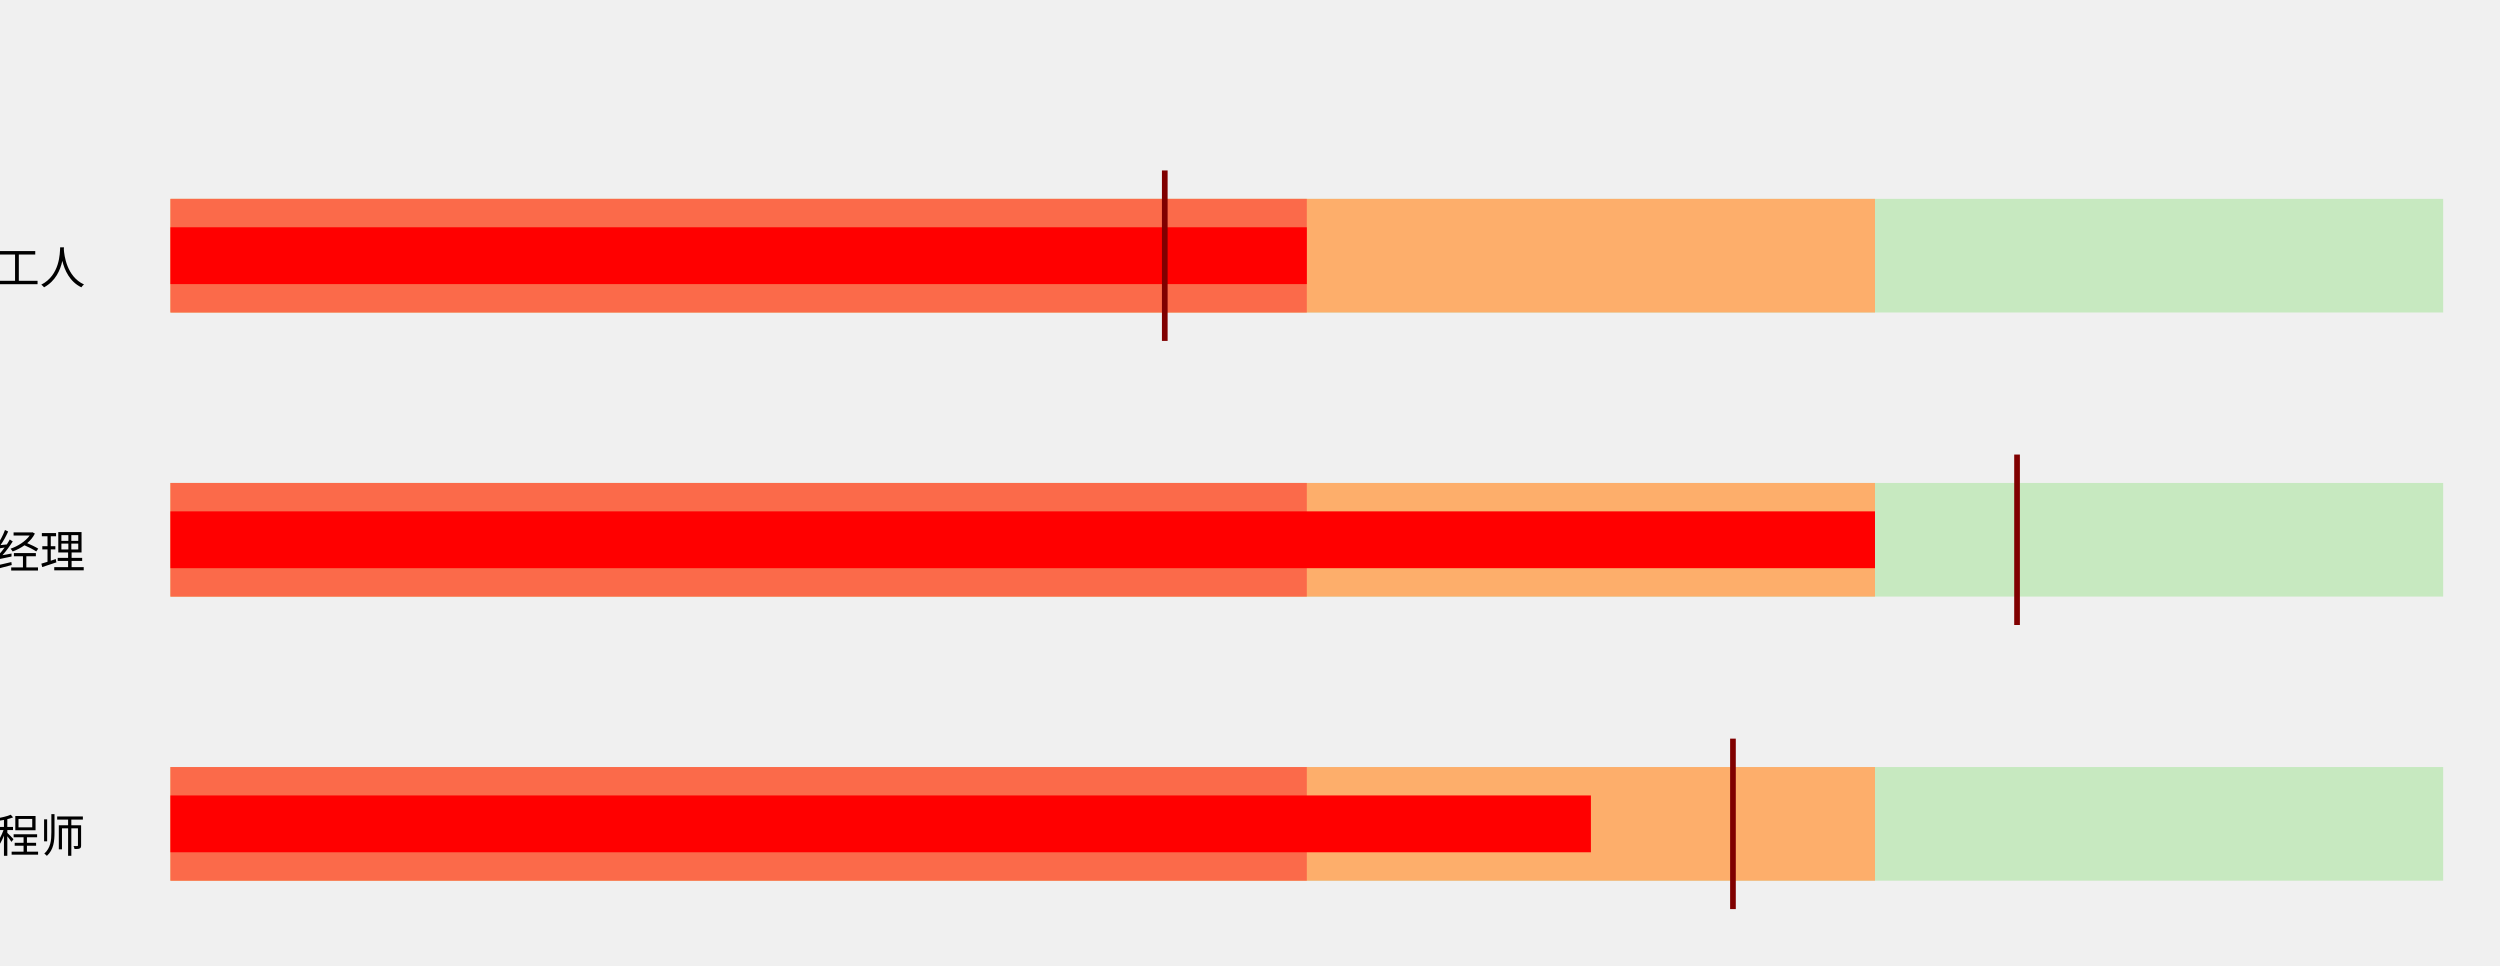
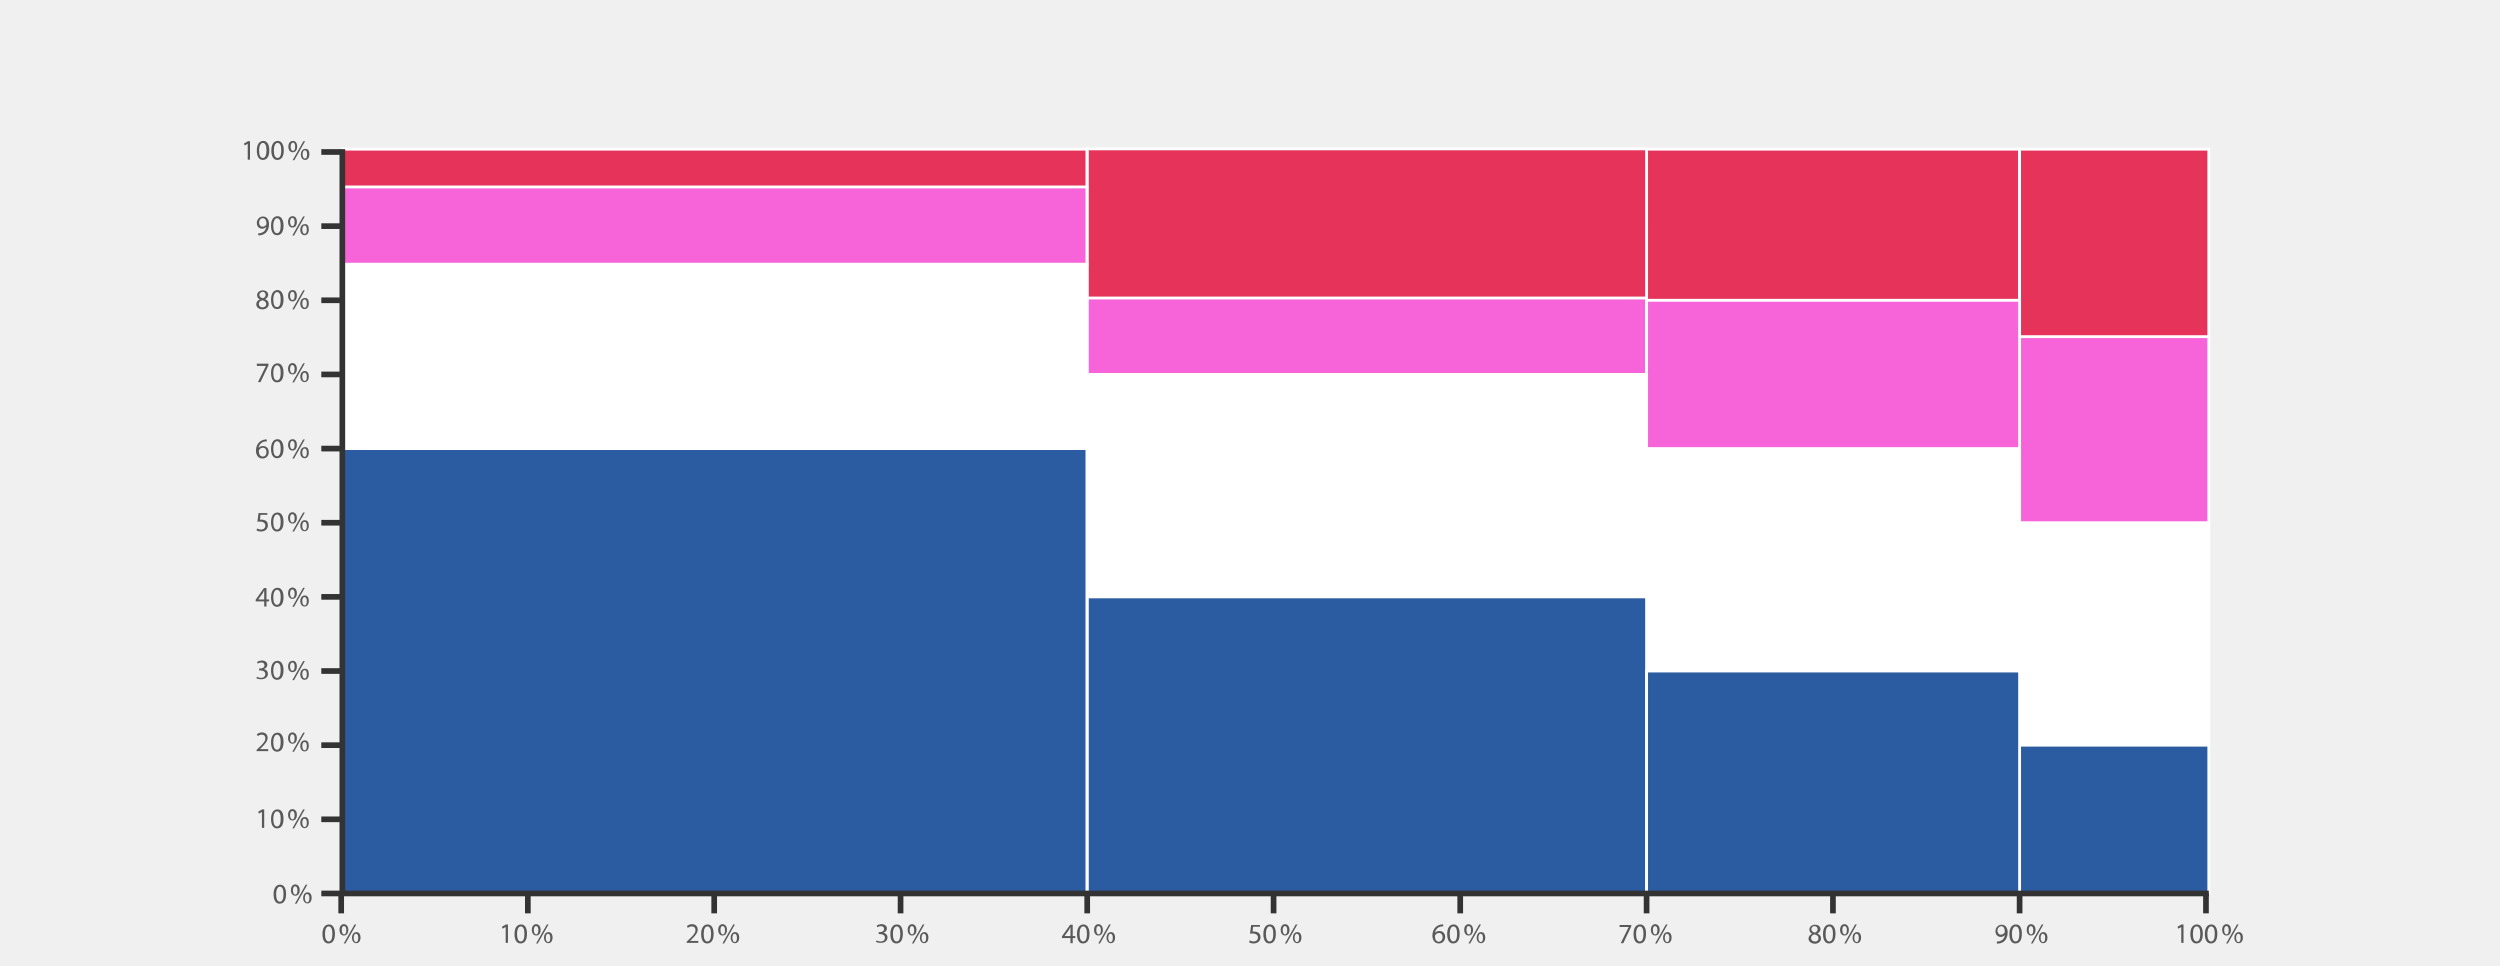
- <svg xmlns="http://www.w3.org/2000/svg" width="900" height="340" viewBox="90,-30,880,340" style="max-width: 100%; height: auto; font: 10px sans-serif;">
-   <rect x="150" y="40" width="800" height="40" fill="#c7e9c0" />
-   <rect x="150" y="40" width="600" height="40" fill="#fdae6b" />
-   <rect x="150" y="40" width="400" height="40" fill="#fb6a4a" />
-   <rect x="150" y="140" width="800" height="40" fill="#c7e9c0" />
-   <rect x="150" y="140" width="600" height="40" fill="#fdae6b" />
-   <rect x="150" y="140" width="400" height="40" fill="#fb6a4a" />
-   <rect x="150" y="240" width="800" height="40" fill="#c7e9c0" />
-   <rect x="150" y="240" width="600" height="40" fill="#fdae6b" />
-   <rect x="150" y="240" width="400" height="40" fill="#fb6a4a" />
-   <rect x="150" y="50" width="400" height="20" fill="red" />
-   <rect x="150" y="150" width="600" height="20" fill="red" />
-   <rect x="150" y="250" width="500" height="20" fill="red" />
-   <line x1="500" y1="30" x2="500" y2="90" stroke="#800000" stroke-width="2" />
-   <line x1="800" y1="130" x2="800" y2="190" stroke="#800000" stroke-width="2" />
-   <line x1="700" y1="230" x2="700" y2="290" stroke="#800000" stroke-width="2" />
-   <text x="120" y="70" font-size="16" text-anchor="end">工人</text>
-   <text x="120" y="170" font-size="16" text-anchor="end">经理</text>
-   <text x="120" y="270" font-size="16" text-anchor="end">工程师</text>
-   <text x="150" y="350" font-size="12">0</text>
-   <text x="350" y="350" font-size="12">2000</text>
-   <text x="550" y="350" font-size="12">4000</text>
-   <text x="750" y="350" font-size="12">6000</text>
-   <text x="950" y="350" font-size="12">8000</text>
-   <text x="1150" y="350" font-size="12">10000</text>
+ <svg xmlns="http://www.w3.org/2000/svg" width="900" height="340" viewBox="-70,-30,880,340" style="max-width: 100%; height: auto; font: 10px sans-serif;">
+   <g id="Layer_2">
+     <rect x="509.6" y="22.5" width="131.3" height="53.3" style="fill: hsl(347, 78%, 55%);stroke:#FFFFFF;;" />
+     <rect x="640.9" y="22.5" width="66.6" height="67.3" style="fill: hsl(347, 78%, 55%);stroke:#FFFFFF;;" />
+     <rect x="312.7" y="49.6" width="196.9" height="52.5" style="fill: hsl(312, 90%, 68%);stroke:#FFFFFF;;" />
+     <rect x="312.7" y="22.4" width="196.9" height="52.5" style="fill: hsl(347, 78%, 55%);stroke:#FFFFFF;;" />
+     <rect x="640.9" y="154" width="66.6" height="78.3" style="fill: hsl(273, 54%, 100%);stroke:#FFFFFF;;" />
+     <rect x="640.9" y="88.5" width="66.6" height="65.5" style="fill: hsl(312, 90%, 68%);stroke:#FFFFFF;;" />
+     <rect x="50.1" y="22.5" width="262.5" height="13.6" style="fill: hsl(347, 78%, 55%);stroke:#FFFFFF;;" />
+     <rect x="509.6" y="127.9" width="131.3" height="78.3" style="fill: hsl(273, 54%, 100%);stroke:#FFFFFF;;" />
+     <rect x="509.6" y="75.7" width="131.3" height="52.2" style="fill: hsl(312, 90%, 68%);stroke:#FFFFFF;;" />
+     <rect x="312.7" y="101.8" width="196.9" height="78.3" style="fill: hsl(273, 54%, 100%);stroke:#FFFFFF;;" />
+     <rect x="50.1" y="63" width="262.5" height="64.9" style="fill: hsl(273, 54%, 100%);stroke:#FFFFFF;;" />
+     <rect x="50.1" y="35.8" width="262.5" height="27.2" style="fill: hsl(312, 90%, 68%);stroke:#FFFFFF;;" />
+     <rect x="640" y="232.3" width="67.5" height="52.2" style="fill: hsl(215, 58%, 40%);stroke:#FFFFFF;;" />
+     <rect x="312.7" y="180.1" width="196.9" height="104.4" style="fill: hsl(215, 58%, 40%);stroke:#FFFFFF;;" />
+     <rect x="509.6" y="206.2" width="131.3" height="78.3" style="fill: hsl(215, 58%, 40%);stroke:#FFFFFF;;" />
+     <rect x="50.1" y="127.9" width="262.5" height="156.6" style="fill: hsl(215, 58%, 40%);stroke:#FFFFFF;;" />
+   </g>
+   <g id="Layer_1">
+     <polyline points="707.5,284.5 50.5,284.5 50.5,22.5  " style="fill: none;stroke:#333333;stroke-width:2;;" />
+     <line x1="50.1" y1="284.5" x2="50.1" y2="291.5" style="fill: none;stroke:#333333;stroke-width:2;;" />
+     <line x1="50.1" y1="284.5" x2="43.1" y2="284.5" style="fill: none;stroke:#333333;stroke-width:2;;" />
+     <line x1="50.1" y1="258.4" x2="43.1" y2="258.4" style="fill: none;stroke:#333333;stroke-width:2;;" />
+     <line x1="50.1" y1="232.3" x2="43.1" y2="232.3" style="fill: none;stroke:#333333;stroke-width:2;;" />
+     <line x1="50.1" y1="206.2" x2="43.1" y2="206.2" style="fill: none;stroke:#333333;stroke-width:2;;" />
+     <line x1="50.1" y1="180.1" x2="43.1" y2="180.1" style="fill: none;stroke:#333333;stroke-width:2;;" />
+     <line x1="50.1" y1="154" x2="43.1" y2="154" style="fill: none;stroke:#333333;stroke-width:2;;" />
+     <line x1="50.1" y1="127.9" x2="43.1" y2="127.9" style="fill: none;stroke:#333333;stroke-width:2;;" />
+     <line x1="50.1" y1="101.8" x2="43.1" y2="101.8" style="fill: none;stroke:#333333;stroke-width:2;;" />
+     <line x1="50.1" y1="75.7" x2="43.1" y2="75.7" style="fill: none;stroke:#333333;stroke-width:2;;" />
+     <line x1="50.1" y1="49.6" x2="43.1" y2="49.6" style="fill: none;stroke:#333333;stroke-width:2;;" />
+     <line x1="50.1" y1="23.5" x2="43.1" y2="23.5" style="fill: none;stroke:#333333;stroke-width:2;;" />
+     <line x1="115.8" y1="284.5" x2="115.8" y2="291.5" style="fill: none;stroke:#333333;stroke-width:2;;" />
+     <line x1="181.4" y1="284.5" x2="181.4" y2="291.5" style="fill: none;stroke:#333333;stroke-width:2;;" />
+     <line x1="247" y1="284.5" x2="247" y2="291.5" style="fill: none;stroke:#333333;stroke-width:2;;" />
+     <line x1="312.7" y1="284.5" x2="312.7" y2="291.5" style="fill: none;stroke:#333333;stroke-width:2;;" />
+     <line x1="378.3" y1="284.5" x2="378.3" y2="291.5" style="fill: none;stroke:#333333;stroke-width:2;;" />
+     <line x1="444" y1="284.5" x2="444" y2="291.5" style="fill: none;stroke:#333333;stroke-width:2;;" />
+     <line x1="509.6" y1="284.5" x2="509.6" y2="291.5" style="fill: none;stroke:#333333;stroke-width:2;;" />
+     <line x1="575.2" y1="284.5" x2="575.2" y2="291.5" style="fill: none;stroke:#333333;stroke-width:2;;" />
+     <line x1="640.9" y1="284.5" x2="640.9" y2="291.5" style="fill: none;stroke:#333333;stroke-width:2;;" />
+     <line x1="706.5" y1="284.5" x2="706.5" y2="291.5" style="fill: none;stroke:#333333;stroke-width:2;;" />
+     <g>
+       <path d="M47.9,298.7c0,2.2-0.8,3.4-2.3,3.4c-1.3,0-2.1-1.2-2.1-3.3c0-2.2,0.9-3.4,2.3-3.4    C47.1,295.4,47.9,296.6,47.9,298.7z M44.4,298.8c0,1.7,0.5,2.6,1.3,2.6c0.9,0,1.3-1,1.3-2.7c0-1.6-0.4-2.6-1.3-2.6    C44.9,296.1,44.4,297,44.4,298.8z" style="fill: hsl(322, 0%, 35%);;" />
+       <path d="M52.6,297.3c0,1.4-0.7,2-1.6,2c-0.8,0-1.5-0.7-1.5-2c0-1.3,0.7-2,1.6-2C52,295.4,52.6,296.1,52.6,297.3z     M50.3,297.4c0,0.8,0.3,1.5,0.8,1.5c0.6,0,0.8-0.6,0.8-1.5c0-0.8-0.2-1.4-0.8-1.4C50.5,295.9,50.3,296.6,50.3,297.4z M51,302.1    l3.8-6.7h0.6l-3.8,6.7H51z M56.9,300c0,1.4-0.7,2-1.5,2c-0.8,0-1.5-0.7-1.5-1.9c0-1.3,0.7-2,1.6-2C56.3,298.1,56.9,298.8,56.9,300    z M54.5,300.1c0,0.8,0.3,1.5,0.8,1.5c0.6,0,0.8-0.6,0.8-1.5c0-0.8-0.2-1.4-0.8-1.4C54.8,298.6,54.5,299.3,54.5,300.1z" style="fill: hsl(322, 0%, 35%);;" />
+     </g>
+     <g>
+       <path d="M30.7,284.7c0,2.2-0.8,3.4-2.3,3.4c-1.3,0-2.1-1.2-2.1-3.3c0-2.2,0.9-3.4,2.3-3.4    C29.9,281.4,30.7,282.6,30.7,284.7z M27.2,284.8c0,1.7,0.5,2.6,1.3,2.6c0.9,0,1.3-1,1.3-2.7c0-1.6-0.4-2.6-1.3-2.6    C27.8,282.1,27.2,283,27.2,284.8z" style="fill: hsl(322, 0%, 35%);;" />
+       <path d="M35.5,283.3c0,1.4-0.7,2-1.6,2c-0.8,0-1.5-0.7-1.5-2c0-1.3,0.7-2,1.6-2C34.9,281.4,35.5,282.1,35.5,283.3z     M33.1,283.4c0,0.8,0.3,1.5,0.8,1.5c0.6,0,0.8-0.6,0.8-1.5c0-0.8-0.2-1.4-0.8-1.4C33.4,281.9,33.1,282.6,33.1,283.4z M33.8,288.1    l3.8-6.7h0.6l-3.8,6.7H33.8z M39.7,286c0,1.4-0.7,2-1.5,2c-0.8,0-1.5-0.7-1.5-1.9c0-1.3,0.7-2,1.6-2    C39.1,284.1,39.7,284.8,39.7,286z M37.3,286.1c0,0.8,0.3,1.5,0.8,1.5c0.6,0,0.8-0.6,0.8-1.5c0-0.8-0.2-1.4-0.8-1.4    C37.6,284.6,37.3,285.3,37.3,286.1z" style="fill: hsl(322, 0%, 35%);;" />
+     </g>
+     <g>
+       <path d="M108,296.3L108,296.3l-1.1,0.6l-0.2-0.7l1.4-0.8h0.7v6.5H108V296.3z" style="fill: hsl(322, 0%, 35%);;" />
+       <path d="M115.5,298.7c0,2.2-0.8,3.4-2.3,3.4c-1.3,0-2.1-1.2-2.1-3.3c0-2.2,0.9-3.4,2.3-3.4    C114.8,295.4,115.5,296.6,115.5,298.7z M112,298.8c0,1.7,0.5,2.6,1.3,2.6c0.9,0,1.3-1,1.3-2.7c0-1.6-0.4-2.6-1.3-2.6    C112.6,296.1,112,297,112,298.8z" style="fill: hsl(322, 0%, 35%);;" />
+       <path d="M120.3,297.3c0,1.4-0.7,2-1.6,2c-0.8,0-1.5-0.7-1.5-2c0-1.3,0.7-2,1.6-2C119.7,295.4,120.3,296.1,120.3,297.3    z M117.9,297.4c0,0.8,0.3,1.5,0.8,1.5c0.6,0,0.8-0.6,0.8-1.5c0-0.8-0.2-1.4-0.8-1.4C118.2,295.9,117.9,296.6,117.9,297.4z     M118.7,302.1l3.8-6.7h0.6l-3.8,6.7H118.7z M124.5,300c0,1.4-0.7,2-1.5,2c-0.8,0-1.5-0.7-1.5-1.9c0-1.3,0.7-2,1.6-2    C123.9,298.1,124.5,298.8,124.5,300z M122.1,300.1c0,0.8,0.3,1.5,0.8,1.5c0.6,0,0.8-0.6,0.8-1.5c0-0.8-0.2-1.4-0.8-1.4    C122.4,298.6,122.1,299.3,122.1,300.1z" style="fill: hsl(322, 0%, 35%);;" />
+     </g>
+     <g>
+       <path d="M22.2,255.8L22.2,255.8l-1.1,0.6l-0.2-0.7l1.4-0.8h0.7v6.5h-0.8V255.8z" style="fill: hsl(322, 0%, 35%);;" />
+       <path d="M29.8,258.2c0,2.2-0.8,3.4-2.3,3.4c-1.3,0-2.1-1.2-2.1-3.3c0-2.2,0.9-3.4,2.3-3.4    C29,254.9,29.8,256.1,29.8,258.2z M26.2,258.3c0,1.7,0.5,2.6,1.3,2.6c0.9,0,1.3-1,1.3-2.7c0-1.6-0.4-2.6-1.3-2.6    C26.8,255.6,26.2,256.5,26.2,258.3z" style="fill: hsl(322, 0%, 35%);;" />
+       <path d="M34.5,256.8c0,1.4-0.7,2-1.6,2c-0.8,0-1.5-0.7-1.5-2c0-1.3,0.7-2,1.6-2C33.9,254.9,34.5,255.6,34.5,256.8z     M32.1,256.9c0,0.8,0.3,1.5,0.8,1.5c0.6,0,0.8-0.6,0.8-1.5c0-0.8-0.2-1.4-0.8-1.4C32.4,255.4,32.1,256.1,32.1,256.9z M32.9,261.6    l3.8-6.7h0.6l-3.8,6.7H32.9z M38.7,259.5c0,1.4-0.7,2-1.5,2c-0.8,0-1.5-0.7-1.5-1.9c0-1.3,0.7-2,1.6-2    C38.2,257.6,38.7,258.3,38.7,259.5z M36.4,259.6c0,0.8,0.3,1.5,0.8,1.5c0.6,0,0.8-0.6,0.8-1.5c0-0.8-0.2-1.4-0.8-1.4    C36.7,258.1,36.4,258.8,36.4,259.6z" style="fill: hsl(322, 0%, 35%);;" />
+     </g>
+     <g>
+       <path d="M20.3,234.5V234l0.7-0.7c1.7-1.6,2.4-2.4,2.4-3.4c0-0.7-0.3-1.3-1.3-1.3c-0.6,0-1.1,0.3-1.4,0.5l-0.3-0.6    c0.4-0.4,1.1-0.7,1.8-0.7c1.4,0,2,1,2,1.9c0,1.2-0.9,2.2-2.2,3.5l-0.5,0.5v0h2.9v0.7H20.3z" style="fill: hsl(322, 0%, 35%);;" />
+       <path d="M29.8,231.2c0,2.2-0.8,3.4-2.3,3.4c-1.3,0-2.1-1.2-2.1-3.3c0-2.2,0.9-3.4,2.3-3.4    C29,227.9,29.8,229.1,29.8,231.2z M26.2,231.3c0,1.7,0.5,2.6,1.3,2.6c0.9,0,1.3-1,1.3-2.7c0-1.6-0.4-2.6-1.3-2.6    C26.8,228.6,26.2,229.5,26.2,231.3z" style="fill: hsl(322, 0%, 35%);;" />
+       <path d="M34.5,229.8c0,1.4-0.7,2-1.6,2c-0.8,0-1.5-0.7-1.5-2c0-1.3,0.7-2,1.6-2C33.9,227.9,34.5,228.6,34.5,229.8z     M32.1,229.9c0,0.8,0.3,1.5,0.8,1.5c0.6,0,0.8-0.6,0.8-1.5c0-0.8-0.2-1.4-0.8-1.4C32.4,228.4,32.1,229.1,32.1,229.9z M32.9,234.6    l3.8-6.7h0.6l-3.8,6.7H32.9z M38.7,232.5c0,1.4-0.7,2-1.5,2c-0.8,0-1.5-0.7-1.5-1.9c0-1.3,0.7-2,1.6-2    C38.2,230.6,38.7,231.3,38.7,232.5z M36.4,232.6c0,0.8,0.3,1.5,0.8,1.5c0.6,0,0.8-0.6,0.8-1.5c0-0.8-0.2-1.4-0.8-1.4    C36.7,231.1,36.4,231.8,36.4,232.6z" style="fill: hsl(322, 0%, 35%);;" />
+     </g>
+     <g>
+       <path d="M20.5,208.2c0.2,0.2,0.8,0.4,1.4,0.4c1.1,0,1.5-0.7,1.5-1.3c0-0.9-0.8-1.3-1.7-1.3h-0.5v-0.7h0.5    c0.6,0,1.4-0.3,1.4-1.1c0-0.5-0.3-1-1.1-1c-0.5,0-1,0.2-1.3,0.4l-0.2-0.6c0.3-0.2,1-0.5,1.7-0.5c1.3,0,1.9,0.8,1.9,1.5    c0,0.7-0.4,1.2-1.2,1.5v0c0.8,0.2,1.4,0.8,1.4,1.7c0,1-0.8,1.9-2.4,1.9c-0.7,0-1.4-0.2-1.7-0.4L20.5,208.2z" style="fill: hsl(322, 0%, 35%);;" />
+       <path d="M29.8,205.9c0,2.2-0.8,3.4-2.3,3.4c-1.3,0-2.1-1.2-2.1-3.3c0-2.2,0.9-3.4,2.3-3.4    C29,202.6,29.8,203.9,29.8,205.9z M26.2,206c0,1.7,0.5,2.6,1.3,2.6c0.9,0,1.3-1,1.3-2.7c0-1.6-0.4-2.6-1.3-2.6    C26.8,203.3,26.2,204.3,26.2,206z" style="fill: hsl(322, 0%, 35%);;" />
+       <path d="M34.5,204.6c0,1.4-0.7,2-1.6,2c-0.8,0-1.5-0.7-1.5-2c0-1.3,0.7-2,1.6-2C33.9,202.6,34.5,203.3,34.5,204.6z     M32.1,204.6c0,0.8,0.3,1.5,0.8,1.5c0.6,0,0.8-0.6,0.8-1.5c0-0.8-0.2-1.4-0.8-1.4C32.4,203.2,32.1,203.8,32.1,204.6z M32.9,209.4    l3.8-6.7h0.6l-3.8,6.7H32.9z M38.7,207.3c0,1.4-0.7,2-1.5,2c-0.8,0-1.5-0.7-1.5-1.9c0-1.3,0.7-2,1.6-2    C38.2,205.3,38.7,206,38.7,207.3z M36.4,207.3c0,0.8,0.3,1.5,0.8,1.5c0.6,0,0.8-0.6,0.8-1.5c0-0.8-0.2-1.4-0.8-1.4    C36.7,205.9,36.4,206.5,36.4,207.3z" style="fill: hsl(322, 0%, 35%);;" />
+     </g>
+     <g>
+       <path d="M23,183.5v-1.8h-3v-0.6l2.9-4.1h0.9v4h0.9v0.7h-0.9v1.8H23z M23,181v-2.2c0-0.3,0-0.7,0-1h0    c-0.2,0.4-0.4,0.7-0.5,1l-1.6,2.2v0H23z" style="fill: hsl(322, 0%, 35%);;" />
+       <path d="M29.8,180.2c0,2.2-0.8,3.4-2.3,3.4c-1.3,0-2.1-1.2-2.1-3.3c0-2.2,0.9-3.4,2.3-3.4    C29,176.9,29.8,178.1,29.8,180.2z M26.2,180.3c0,1.7,0.5,2.6,1.3,2.6c0.9,0,1.3-1,1.3-2.7c0-1.6-0.4-2.6-1.3-2.6    C26.8,177.6,26.2,178.5,26.2,180.3z" style="fill: hsl(322, 0%, 35%);;" />
+       <path d="M34.5,178.8c0,1.4-0.7,2-1.6,2c-0.8,0-1.5-0.7-1.5-2c0-1.3,0.7-2,1.6-2C33.9,176.9,34.5,177.6,34.5,178.8z     M32.1,178.9c0,0.8,0.3,1.5,0.8,1.5c0.6,0,0.8-0.6,0.8-1.5c0-0.8-0.2-1.4-0.8-1.4C32.4,177.4,32.1,178.1,32.1,178.9z M32.9,183.6    l3.8-6.7h0.6l-3.8,6.7H32.9z M38.7,181.5c0,1.4-0.7,2-1.5,2c-0.8,0-1.5-0.7-1.5-1.9c0-1.3,0.7-2,1.6-2    C38.2,179.6,38.7,180.3,38.7,181.5z M36.4,181.6c0,0.8,0.3,1.5,0.8,1.5c0.6,0,0.8-0.6,0.8-1.5c0-0.8-0.2-1.4-0.8-1.4    C36.7,180.1,36.4,180.8,36.4,181.6z" style="fill: hsl(322, 0%, 35%);;" />
+     </g>
+     <g>
+       <path d="M24.2,151.2h-2.5l-0.2,1.7c0.1,0,0.3,0,0.5,0c0.5,0,1,0.1,1.4,0.3c0.5,0.3,0.9,0.8,0.9,1.7    c0,1.3-1,2.2-2.4,2.2c-0.7,0-1.3-0.2-1.6-0.4l0.2-0.7c0.3,0.2,0.8,0.4,1.4,0.4c0.8,0,1.5-0.5,1.5-1.4c0-0.8-0.6-1.4-1.9-1.4    c-0.4,0-0.7,0-0.9,0.1l0.4-3.1h3.1V151.2z" style="fill: hsl(322, 0%, 35%);;" />
+       <path d="M29.8,153.7c0,2.2-0.8,3.4-2.3,3.4c-1.3,0-2.1-1.2-2.1-3.3c0-2.2,0.9-3.4,2.3-3.4    C29,150.4,29.8,151.6,29.8,153.7z M26.2,153.8c0,1.7,0.5,2.6,1.3,2.6c0.9,0,1.3-1,1.3-2.7c0-1.6-0.4-2.6-1.3-2.6    C26.8,151.1,26.2,152,26.2,153.8z" style="fill: hsl(322, 0%, 35%);;" />
+       <path d="M34.5,152.3c0,1.4-0.7,2-1.6,2c-0.8,0-1.5-0.7-1.5-2c0-1.3,0.7-2,1.6-2C33.9,150.4,34.5,151.1,34.5,152.3z     M32.1,152.4c0,0.8,0.3,1.5,0.8,1.5c0.6,0,0.8-0.6,0.8-1.5c0-0.8-0.2-1.4-0.8-1.4C32.4,150.9,32.1,151.6,32.1,152.4z M32.9,157.1    l3.8-6.7h0.6l-3.8,6.7H32.9z M38.7,155c0,1.4-0.7,2-1.5,2c-0.8,0-1.5-0.7-1.5-1.9c0-1.3,0.7-2,1.6-2    C38.2,153.1,38.7,153.8,38.7,155z M36.4,155.1c0,0.8,0.3,1.5,0.8,1.5c0.6,0,0.8-0.6,0.8-1.5c0-0.8-0.2-1.4-0.8-1.4    C36.7,153.6,36.4,154.3,36.4,155.1z" style="fill: hsl(322, 0%, 35%);;" />
+     </g>
+     <g>
+       <path d="M24,125.4c-0.2,0-0.4,0-0.7,0c-1.4,0.2-2.1,1.2-2.3,2.3h0c0.3-0.4,0.8-0.7,1.6-0.7c1.1,0,2,0.8,2,2.1    c0,1.2-0.8,2.3-2.2,2.3c-1.4,0-2.3-1.1-2.3-2.8c0-1.3,0.5-2.3,1.1-2.9c0.5-0.5,1.3-0.9,2.1-1c0.3,0,0.5,0,0.6,0V125.4z     M23.8,129.1c0-0.9-0.5-1.5-1.3-1.5c-0.5,0-1,0.3-1.3,0.8c-0.1,0.1-0.1,0.2-0.1,0.4c0,1.1,0.5,1.9,1.4,1.9    C23.3,130.7,23.8,130.1,23.8,129.1z" style="fill: hsl(322, 0%, 35%);;" />
+       <path d="M29.8,127.9c0,2.2-0.8,3.4-2.3,3.4c-1.3,0-2.1-1.2-2.1-3.3c0-2.2,0.9-3.4,2.3-3.4    C29,124.6,29.8,125.9,29.8,127.9z M26.2,128c0,1.7,0.5,2.6,1.3,2.6c0.9,0,1.3-1,1.3-2.7c0-1.6-0.4-2.6-1.3-2.6    C26.8,125.3,26.2,126.3,26.2,128z" style="fill: hsl(322, 0%, 35%);;" />
+       <path d="M34.5,126.6c0,1.4-0.7,2-1.6,2c-0.8,0-1.5-0.7-1.5-2c0-1.3,0.7-2,1.6-2C33.9,124.6,34.5,125.3,34.5,126.6z     M32.1,126.6c0,0.8,0.3,1.5,0.8,1.5c0.6,0,0.8-0.6,0.8-1.5c0-0.8-0.2-1.4-0.8-1.4C32.4,125.2,32.1,125.8,32.1,126.6z M32.9,131.4    l3.8-6.7h0.6l-3.8,6.7H32.9z M38.7,129.3c0,1.4-0.7,2-1.5,2c-0.8,0-1.5-0.7-1.5-1.9c0-1.3,0.7-2,1.6-2    C38.2,127.3,38.7,128,38.7,129.3z M36.4,129.3c0,0.8,0.3,1.5,0.8,1.5c0.6,0,0.8-0.6,0.8-1.5c0-0.8-0.2-1.4-0.8-1.4    C36.7,127.9,36.4,128.5,36.4,129.3z" style="fill: hsl(322, 0%, 35%);;" />
+     </g>
+     <g>
+       <path d="M24.5,98v0.6l-2.8,5.9h-0.9l2.8-5.7v0h-3.2V98H24.5z" style="fill: hsl(322, 0%, 35%);;" />
+       <path d="M29.8,101.2c0,2.2-0.8,3.4-2.3,3.4c-1.3,0-2.1-1.2-2.1-3.3c0-2.2,0.9-3.4,2.3-3.4    C29,97.9,29.8,99.1,29.8,101.2z M26.2,101.3c0,1.7,0.5,2.6,1.3,2.6c0.9,0,1.3-1,1.3-2.7c0-1.6-0.4-2.6-1.3-2.6    C26.8,98.6,26.2,99.5,26.2,101.3z" style="fill: hsl(322, 0%, 35%);;" />
+       <path d="M34.5,99.8c0,1.4-0.7,2-1.6,2c-0.8,0-1.5-0.7-1.5-2c0-1.3,0.7-2,1.6-2C33.9,97.9,34.5,98.6,34.5,99.8z     M32.1,99.9c0,0.8,0.3,1.5,0.8,1.5c0.6,0,0.8-0.6,0.8-1.5c0-0.8-0.2-1.4-0.8-1.4C32.4,98.4,32.1,99.1,32.1,99.9z M32.9,104.6    l3.8-6.7h0.6l-3.8,6.7H32.9z M38.7,102.5c0,1.4-0.7,2-1.5,2c-0.8,0-1.5-0.7-1.5-1.9c0-1.3,0.7-2,1.6-2    C38.2,100.6,38.7,101.3,38.7,102.5z M36.4,102.6c0,0.8,0.3,1.5,0.8,1.5c0.6,0,0.8-0.6,0.8-1.5c0-0.8-0.2-1.4-0.8-1.4    C36.7,101.1,36.4,101.8,36.4,102.6z" style="fill: hsl(322, 0%, 35%);;" />
+     </g>
+     <g>
+       <path d="M20.2,77.1c0-0.8,0.5-1.4,1.3-1.7l0,0c-0.7-0.3-1-0.9-1-1.5c0-1,0.9-1.7,2-1.7c1.3,0,1.9,0.8,1.9,1.6    c0,0.5-0.3,1.1-1.1,1.5v0c0.8,0.3,1.3,0.9,1.3,1.7c0,1.1-1,1.9-2.2,1.9C21.1,78.9,20.2,78.1,20.2,77.1z M23.7,77.1    c0-0.8-0.5-1.2-1.4-1.4c-0.8,0.2-1.2,0.7-1.2,1.3c0,0.7,0.5,1.2,1.3,1.2C23.2,78.2,23.7,77.7,23.7,77.1z M21.3,73.8    c0,0.6,0.5,1,1.2,1.2c0.6-0.2,1-0.6,1-1.2c0-0.5-0.3-1.1-1.1-1.1C21.7,72.8,21.3,73.3,21.3,73.8z" style="fill: hsl(322, 0%, 35%);;" />
+       <path d="M29.8,75.4c0,2.2-0.8,3.4-2.3,3.4c-1.3,0-2.1-1.2-2.1-3.3c0-2.2,0.9-3.4,2.3-3.4C29,72.1,29.8,73.4,29.8,75.4    z M26.2,75.5c0,1.7,0.5,2.6,1.3,2.6c0.9,0,1.3-1,1.3-2.7c0-1.6-0.4-2.6-1.3-2.6C26.8,72.8,26.2,73.8,26.2,75.5z" style="fill: hsl(322, 0%, 35%);;" />
+       <path d="M34.5,74.1c0,1.4-0.7,2-1.6,2c-0.8,0-1.5-0.7-1.5-2c0-1.3,0.7-2,1.6-2C33.9,72.1,34.5,72.8,34.5,74.1z     M32.1,74.1c0,0.8,0.3,1.5,0.8,1.5c0.6,0,0.8-0.6,0.8-1.5c0-0.8-0.2-1.4-0.8-1.4C32.4,72.7,32.1,73.3,32.1,74.1z M32.9,78.9    l3.8-6.7h0.6l-3.8,6.7H32.9z M38.7,76.8c0,1.4-0.7,2-1.5,2c-0.8,0-1.5-0.7-1.5-1.9c0-1.3,0.7-2,1.6-2    C38.2,74.8,38.7,75.5,38.7,76.8z M36.4,76.8c0,0.8,0.3,1.5,0.8,1.5c0.6,0,0.8-0.6,0.8-1.5c0-0.8-0.2-1.4-0.8-1.4    C36.7,75.4,36.4,76,36.4,76.8z" style="fill: hsl(322, 0%, 35%);;" />
+     </g>
+     <g>
+       <path d="M20.8,52.1c0.2,0,0.4,0,0.7,0c0.5-0.1,1-0.3,1.4-0.6c0.4-0.4,0.7-1,0.9-1.7h0c-0.4,0.4-0.9,0.7-1.5,0.7    c-1.2,0-1.9-0.9-1.9-2c0-1.2,0.9-2.3,2.2-2.3c1.3,0,2.1,1.1,2.1,2.7c0,1.4-0.5,2.4-1.1,3c-0.5,0.5-1.2,0.8-1.9,0.9    c-0.3,0-0.6,0.1-0.8,0V52.1z M21.2,48.4c0,0.8,0.5,1.4,1.2,1.4c0.6,0,1-0.3,1.3-0.7c0-0.1,0.1-0.2,0.1-0.3c0-1.1-0.4-2-1.3-2    C21.7,46.8,21.2,47.5,21.2,48.4z" style="fill: hsl(322, 0%, 35%);;" />
+       <path d="M29.8,49.4c0,2.2-0.8,3.4-2.3,3.4c-1.3,0-2.1-1.2-2.1-3.3c0-2.2,0.9-3.4,2.3-3.4C29,46.1,29.8,47.4,29.8,49.4    z M26.2,49.5c0,1.7,0.5,2.6,1.3,2.6c0.9,0,1.3-1,1.3-2.7c0-1.6-0.4-2.6-1.3-2.6C26.8,46.8,26.2,47.8,26.2,49.5z" style="fill: hsl(322, 0%, 35%);;" />
+       <path d="M34.5,48.1c0,1.4-0.7,2-1.6,2c-0.8,0-1.5-0.7-1.5-2c0-1.3,0.7-2,1.6-2C33.9,46.1,34.5,46.8,34.5,48.1z     M32.1,48.1c0,0.8,0.3,1.5,0.8,1.5c0.6,0,0.8-0.6,0.8-1.5c0-0.8-0.2-1.4-0.8-1.4C32.4,46.7,32.1,47.3,32.1,48.1z M32.9,52.9    l3.8-6.7h0.6l-3.8,6.7H32.9z M38.7,50.8c0,1.4-0.7,2-1.5,2c-0.8,0-1.5-0.7-1.5-1.9c0-1.3,0.7-2,1.6-2    C38.2,48.8,38.7,49.5,38.7,50.8z M36.4,50.8c0,0.8,0.3,1.5,0.8,1.5c0.6,0,0.8-0.6,0.8-1.5c0-0.8-0.2-1.4-0.8-1.4    C36.7,49.4,36.4,50,36.4,50.8z" style="fill: hsl(322, 0%, 35%);;" />
+     </g>
+     <g>
+       <path d="M17.2,20.6L17.2,20.6l-1.1,0.6l-0.2-0.7l1.4-0.8h0.7v6.5h-0.8V20.6z" style="fill: hsl(322, 0%, 35%);;" />
+       <path d="M24.8,22.9c0,2.2-0.8,3.4-2.3,3.4c-1.3,0-2.1-1.2-2.1-3.3c0-2.2,0.9-3.4,2.3-3.4C24,19.6,24.8,20.9,24.8,22.9    z M21.2,23c0,1.7,0.5,2.6,1.3,2.6c0.9,0,1.3-1,1.3-2.7c0-1.6-0.4-2.6-1.3-2.6C21.8,20.3,21.2,21.3,21.2,23z" style="fill: hsl(322, 0%, 35%);;" />
+       <path d="M29.9,22.9c0,2.2-0.8,3.4-2.3,3.4c-1.3,0-2.1-1.2-2.1-3.3c0-2.2,0.9-3.4,2.3-3.4    C29.1,19.6,29.9,20.9,29.9,22.9z M26.4,23c0,1.7,0.5,2.6,1.3,2.6c0.9,0,1.3-1,1.3-2.7c0-1.6-0.4-2.6-1.3-2.6    C26.9,20.3,26.4,21.3,26.4,23z" style="fill: hsl(322, 0%, 35%);;" />
+       <path d="M34.6,21.6c0,1.4-0.7,2-1.6,2c-0.8,0-1.5-0.7-1.5-2c0-1.3,0.7-2,1.6-2C34,19.6,34.6,20.3,34.6,21.6z     M32.3,21.6c0,0.8,0.3,1.5,0.8,1.5c0.6,0,0.8-0.6,0.8-1.5c0-0.8-0.2-1.4-0.8-1.4C32.6,20.2,32.3,20.8,32.3,21.6z M33,26.4l3.8-6.7    h0.6l-3.8,6.7H33z M38.9,24.3c0,1.4-0.7,2-1.5,2c-0.8,0-1.5-0.7-1.5-1.9c0-1.3,0.7-2,1.6-2C38.3,22.3,38.9,23,38.9,24.3z     M36.5,24.3c0,0.8,0.3,1.5,0.8,1.5c0.6,0,0.8-0.6,0.8-1.5c0-0.8-0.2-1.4-0.8-1.4C36.8,22.9,36.5,23.5,36.5,24.3z" style="fill: hsl(322, 0%, 35%);;" />
+     </g>
+     <g>
+       <path d="M171.7,302v-0.5l0.7-0.7c1.7-1.6,2.4-2.4,2.4-3.4c0-0.7-0.3-1.3-1.3-1.3c-0.6,0-1.1,0.3-1.4,0.5l-0.3-0.6    c0.4-0.4,1.1-0.7,1.8-0.7c1.4,0,2,1,2,1.9c0,1.2-0.9,2.2-2.2,3.5l-0.5,0.5v0h2.9v0.7H171.7z" style="fill: hsl(322, 0%, 35%);;" />
+       <path d="M181.2,298.7c0,2.2-0.8,3.4-2.3,3.4c-1.3,0-2.1-1.2-2.1-3.3c0-2.2,0.9-3.4,2.3-3.4    C180.4,295.4,181.2,296.6,181.2,298.7z M177.7,298.8c0,1.7,0.5,2.6,1.3,2.6c0.9,0,1.3-1,1.3-2.7c0-1.6-0.4-2.6-1.3-2.6    C178.2,296.1,177.7,297,177.7,298.8z" style="fill: hsl(322, 0%, 35%);;" />
+       <path d="M185.9,297.3c0,1.4-0.7,2-1.6,2c-0.8,0-1.5-0.7-1.5-2c0-1.3,0.7-2,1.6-2C185.3,295.4,185.9,296.1,185.9,297.3    z M183.6,297.4c0,0.8,0.3,1.5,0.8,1.5c0.6,0,0.8-0.6,0.8-1.5c0-0.8-0.2-1.4-0.8-1.4C183.8,295.9,183.6,296.6,183.6,297.4z     M184.3,302.1l3.8-6.7h0.6l-3.8,6.7H184.3z M190.2,300c0,1.4-0.7,2-1.5,2c-0.8,0-1.5-0.7-1.5-1.9c0-1.3,0.7-2,1.6-2    C189.6,298.1,190.2,298.8,190.2,300z M187.8,300.1c0,0.8,0.3,1.5,0.8,1.5c0.6,0,0.8-0.6,0.8-1.5c0-0.8-0.2-1.4-0.8-1.4    C188.1,298.6,187.8,299.3,187.8,300.1z" style="fill: hsl(322, 0%, 35%);;" />
+     </g>
+     <g>
+       <path d="M238.6,301c0.2,0.2,0.8,0.4,1.4,0.4c1.1,0,1.5-0.7,1.5-1.3c0-0.9-0.8-1.3-1.7-1.3h-0.5v-0.7h0.5    c0.6,0,1.4-0.3,1.4-1.1c0-0.5-0.3-1-1.1-1c-0.5,0-1,0.2-1.3,0.4l-0.2-0.6c0.3-0.2,1-0.5,1.7-0.5c1.3,0,1.9,0.8,1.9,1.5    c0,0.7-0.4,1.2-1.2,1.5v0c0.8,0.2,1.4,0.8,1.4,1.7c0,1-0.8,1.9-2.4,1.9c-0.7,0-1.4-0.2-1.7-0.4L238.6,301z" style="fill: hsl(322, 0%, 35%);;" />
+       <path d="M247.8,298.7c0,2.2-0.8,3.4-2.3,3.4c-1.3,0-2.1-1.2-2.1-3.3c0-2.2,0.9-3.4,2.3-3.4    C247.1,295.4,247.8,296.6,247.8,298.7z M244.3,298.8c0,1.7,0.5,2.6,1.3,2.6c0.9,0,1.3-1,1.3-2.7c0-1.6-0.4-2.6-1.3-2.6    C244.9,296.1,244.3,297,244.3,298.8z" style="fill: hsl(322, 0%, 35%);;" />
+       <path d="M252.6,297.3c0,1.4-0.7,2-1.6,2c-0.8,0-1.5-0.7-1.5-2c0-1.3,0.7-2,1.6-2C252,295.4,252.6,296.1,252.6,297.3z     M250.2,297.4c0,0.8,0.3,1.5,0.8,1.5c0.6,0,0.8-0.6,0.8-1.5c0-0.8-0.2-1.4-0.8-1.4C250.5,295.9,250.2,296.6,250.2,297.4z     M251,302.1l3.8-6.7h0.6l-3.8,6.7H251z M256.8,300c0,1.4-0.7,2-1.5,2c-0.8,0-1.5-0.7-1.5-1.9c0-1.3,0.7-2,1.6-2    C256.2,298.1,256.8,298.8,256.8,300z M254.4,300.1c0,0.8,0.3,1.5,0.8,1.5c0.6,0,0.8-0.6,0.8-1.5c0-0.8-0.2-1.4-0.8-1.4    C254.7,298.6,254.4,299.3,254.4,300.1z" style="fill: hsl(322, 0%, 35%);;" />
+     </g>
+     <g>
+       <path d="M306.8,302v-1.8h-3v-0.6l2.9-4.1h0.9v4h0.9v0.7h-0.9v1.8H306.8z M306.8,299.5v-2.2c0-0.3,0-0.7,0-1h0    c-0.2,0.4-0.4,0.7-0.5,1l-1.6,2.2v0H306.8z" style="fill: hsl(322, 0%, 35%);;" />
+       <path d="M313.5,298.7c0,2.2-0.8,3.4-2.3,3.4c-1.3,0-2.1-1.2-2.1-3.3c0-2.2,0.9-3.4,2.3-3.4    C312.7,295.4,313.5,296.6,313.5,298.7z M310,298.8c0,1.7,0.5,2.6,1.3,2.6c0.9,0,1.3-1,1.3-2.7c0-1.6-0.4-2.6-1.3-2.6    C310.5,296.1,310,297,310,298.8z" style="fill: hsl(322, 0%, 35%);;" />
+       <path d="M318.2,297.3c0,1.4-0.7,2-1.6,2c-0.8,0-1.5-0.7-1.5-2c0-1.3,0.7-2,1.6-2C317.6,295.4,318.2,296.1,318.2,297.3    z M315.9,297.4c0,0.8,0.3,1.5,0.8,1.5c0.6,0,0.8-0.6,0.8-1.5c0-0.8-0.2-1.4-0.8-1.4C316.1,295.9,315.9,296.6,315.9,297.4z     M316.6,302.1l3.8-6.7h0.6l-3.8,6.7H316.6z M322.5,300c0,1.4-0.7,2-1.5,2c-0.8,0-1.5-0.7-1.5-1.9c0-1.3,0.7-2,1.6-2    C321.9,298.1,322.5,298.8,322.5,300z M320.1,300.1c0,0.8,0.3,1.5,0.8,1.5c0.6,0,0.8-0.6,0.8-1.5c0-0.8-0.2-1.4-0.8-1.4    C320.4,298.6,320.1,299.3,320.1,300.1z" style="fill: hsl(322, 0%, 35%);;" />
+     </g>
+     <g>
+       <path d="M373.6,296.2h-2.5l-0.2,1.7c0.2,0,0.3,0,0.5,0c0.5,0,1,0.1,1.4,0.3c0.5,0.3,0.9,0.8,0.9,1.7    c0,1.3-1,2.2-2.4,2.2c-0.7,0-1.3-0.2-1.6-0.4l0.2-0.7c0.3,0.2,0.8,0.4,1.4,0.4c0.8,0,1.5-0.5,1.5-1.4c0-0.8-0.6-1.4-1.9-1.4    c-0.4,0-0.7,0-0.9,0.1l0.4-3.1h3.1V296.2z" style="fill: hsl(322, 0%, 35%);;" />
+       <path d="M379.1,298.7c0,2.2-0.8,3.4-2.3,3.4c-1.3,0-2.1-1.2-2.1-3.3c0-2.2,0.9-3.4,2.3-3.4    C378.4,295.4,379.1,296.6,379.1,298.7z M375.6,298.8c0,1.7,0.5,2.6,1.3,2.6c0.9,0,1.3-1,1.3-2.7c0-1.6-0.4-2.6-1.3-2.6    C376.2,296.1,375.6,297,375.6,298.8z" style="fill: hsl(322, 0%, 35%);;" />
+       <path d="M383.9,297.3c0,1.4-0.7,2-1.6,2c-0.8,0-1.5-0.7-1.5-2c0-1.3,0.7-2,1.6-2C383.3,295.4,383.9,296.1,383.9,297.3    z M381.5,297.4c0,0.8,0.3,1.5,0.8,1.5c0.6,0,0.8-0.6,0.8-1.5c0-0.8-0.2-1.4-0.8-1.4C381.8,295.9,381.5,296.6,381.5,297.4z     M382.3,302.1l3.8-6.7h0.6l-3.8,6.7H382.3z M388.1,300c0,1.4-0.7,2-1.5,2c-0.8,0-1.5-0.7-1.5-1.9c0-1.3,0.7-2,1.6-2    C387.5,298.1,388.1,298.8,388.1,300z M385.7,300.1c0,0.8,0.3,1.5,0.8,1.5c0.6,0,0.8-0.6,0.8-1.5c0-0.8-0.2-1.4-0.8-1.4    C386,298.6,385.7,299.3,385.7,300.1z" style="fill: hsl(322, 0%, 35%);;" />
+     </g>
+     <g>
+       <path d="M438.1,296.1c-0.2,0-0.4,0-0.7,0c-1.4,0.2-2.1,1.2-2.3,2.3h0c0.3-0.4,0.8-0.7,1.6-0.7c1.1,0,2,0.8,2,2.1    c0,1.2-0.8,2.3-2.2,2.3c-1.4,0-2.3-1.1-2.3-2.8c0-1.3,0.5-2.3,1.1-2.9c0.5-0.5,1.3-0.9,2.1-1c0.3,0,0.5,0,0.6,0V296.1z     M437.8,299.9c0-0.9-0.5-1.5-1.3-1.5c-0.5,0-1,0.3-1.3,0.8c-0.1,0.1-0.1,0.2-0.1,0.4c0,1.1,0.5,1.9,1.4,1.9    C437.3,301.4,437.8,300.8,437.8,299.9z" style="fill: hsl(322, 0%, 35%);;" />
+       <path d="M443.8,298.7c0,2.2-0.8,3.4-2.3,3.4c-1.3,0-2.1-1.2-2.1-3.3c0-2.2,0.9-3.4,2.3-3.4    C443,295.4,443.8,296.6,443.8,298.7z M440.3,298.8c0,1.7,0.5,2.6,1.3,2.6c0.9,0,1.3-1,1.3-2.7c0-1.6-0.4-2.6-1.3-2.6    C440.8,296.1,440.3,297,440.3,298.8z" style="fill: hsl(322, 0%, 35%);;" />
+       <path d="M448.5,297.3c0,1.4-0.7,2-1.6,2c-0.8,0-1.5-0.7-1.5-2c0-1.3,0.7-2,1.6-2C447.9,295.4,448.5,296.1,448.5,297.3    z M446.2,297.4c0,0.8,0.3,1.5,0.8,1.5c0.6,0,0.8-0.6,0.8-1.5c0-0.8-0.2-1.4-0.8-1.4C446.4,295.9,446.2,296.6,446.2,297.4z     M446.9,302.1l3.8-6.7h0.6l-3.8,6.7H446.9z M452.8,300c0,1.4-0.7,2-1.5,2c-0.8,0-1.5-0.7-1.5-1.9c0-1.3,0.7-2,1.6-2    C452.2,298.1,452.8,298.8,452.8,300z M450.4,300.1c0,0.8,0.3,1.5,0.8,1.5c0.6,0,0.8-0.6,0.8-1.5c0-0.8-0.2-1.4-0.8-1.4    C450.7,298.6,450.4,299.3,450.4,300.1z" style="fill: hsl(322, 0%, 35%);;" />
+     </g>
+     <g>
+       <path d="M504.2,295.5v0.6l-2.8,5.9h-0.9l2.8-5.7v0h-3.2v-0.7H504.2z" style="fill: hsl(322, 0%, 35%);;" />
+       <path d="M509.4,298.7c0,2.2-0.8,3.4-2.3,3.4c-1.3,0-2.1-1.2-2.1-3.3c0-2.2,0.9-3.4,2.3-3.4    C508.7,295.4,509.4,296.6,509.4,298.7z M505.9,298.8c0,1.7,0.5,2.6,1.3,2.6c0.9,0,1.3-1,1.3-2.7c0-1.6-0.4-2.6-1.3-2.6    C506.5,296.1,505.9,297,505.9,298.8z" style="fill: hsl(322, 0%, 35%);;" />
+       <path d="M514.2,297.3c0,1.4-0.7,2-1.6,2c-0.8,0-1.5-0.7-1.5-2c0-1.3,0.7-2,1.6-2C513.6,295.4,514.2,296.1,514.2,297.3    z M511.8,297.4c0,0.8,0.3,1.5,0.8,1.5c0.6,0,0.8-0.6,0.8-1.5c0-0.8-0.2-1.4-0.8-1.4C512.1,295.9,511.8,296.6,511.8,297.4z     M512.6,302.1l3.8-6.7h0.6l-3.8,6.7H512.6z M518.4,300c0,1.4-0.7,2-1.5,2c-0.8,0-1.5-0.7-1.5-1.9c0-1.3,0.7-2,1.6-2    C517.8,298.1,518.4,298.8,518.4,300z M516,300.1c0,0.8,0.3,1.5,0.8,1.5c0.6,0,0.8-0.6,0.8-1.5c0-0.8-0.2-1.4-0.8-1.4    C516.3,298.6,516,299.3,516,300.1z" style="fill: hsl(322, 0%, 35%);;" />
+     </g>
+     <g>
+       <path d="M566.6,300.4c0-0.8,0.5-1.4,1.3-1.7l0,0c-0.7-0.3-1-0.9-1-1.5c0-1,0.9-1.7,2-1.7c1.3,0,1.9,0.8,1.9,1.6    c0,0.5-0.3,1.1-1.1,1.5v0c0.8,0.3,1.3,0.9,1.3,1.7c0,1.1-1,1.9-2.2,1.9C567.4,302.1,566.6,301.3,566.6,300.4z M570.1,300.3    c0-0.8-0.5-1.2-1.4-1.4c-0.8,0.2-1.2,0.7-1.2,1.3c0,0.7,0.5,1.2,1.3,1.2C569.6,301.5,570.1,301,570.1,300.3z M567.6,297.1    c0,0.6,0.5,1,1.2,1.2c0.6-0.2,1-0.6,1-1.2c0-0.5-0.3-1.1-1.1-1.1C568,296,567.6,296.5,567.6,297.1z" style="fill: hsl(322, 0%, 35%);;" />
+       <path d="M576.1,298.7c0,2.2-0.8,3.4-2.3,3.4c-1.3,0-2.1-1.2-2.1-3.3c0-2.2,0.9-3.4,2.3-3.4    C575.3,295.4,576.1,296.6,576.1,298.7z M572.6,298.8c0,1.7,0.5,2.6,1.3,2.6c0.9,0,1.3-1,1.3-2.7c0-1.6-0.4-2.6-1.3-2.6    C573.1,296.1,572.6,297,572.6,298.8z" style="fill: hsl(322, 0%, 35%);;" />
+       <path d="M580.8,297.3c0,1.4-0.7,2-1.6,2c-0.8,0-1.5-0.7-1.5-2c0-1.3,0.7-2,1.6-2C580.2,295.4,580.8,296.1,580.8,297.3    z M578.5,297.4c0,0.8,0.3,1.5,0.8,1.5c0.6,0,0.8-0.6,0.8-1.5c0-0.8-0.2-1.4-0.8-1.4C578.7,295.9,578.5,296.6,578.5,297.4z     M579.2,302.1l3.8-6.7h0.6l-3.8,6.7H579.2z M585.1,300c0,1.4-0.7,2-1.5,2c-0.8,0-1.5-0.7-1.5-1.9c0-1.3,0.7-2,1.6-2    C584.5,298.1,585.1,298.8,585.1,300z M582.7,300.1c0,0.8,0.3,1.5,0.8,1.5c0.6,0,0.8-0.6,0.8-1.5c0-0.8-0.2-1.4-0.8-1.4    C583,298.6,582.7,299.3,582.7,300.1z" style="fill: hsl(322, 0%, 35%);;" />
+     </g>
+     <g>
+       <path d="M632.8,301.4c0.2,0,0.4,0,0.7,0c0.5-0.1,1-0.3,1.4-0.6c0.4-0.4,0.7-1,0.9-1.7h0c-0.4,0.4-0.9,0.7-1.5,0.7    c-1.2,0-1.9-0.9-1.9-2c0-1.2,0.9-2.3,2.2-2.3c1.3,0,2.1,1.1,2.1,2.7c0,1.4-0.5,2.4-1.1,3c-0.5,0.5-1.2,0.8-1.9,0.9    c-0.3,0-0.6,0.1-0.8,0V301.4z M633.1,297.6c0,0.8,0.5,1.4,1.2,1.4c0.6,0,1-0.3,1.3-0.7c0-0.1,0.1-0.2,0.1-0.3c0-1.1-0.4-2-1.3-2    C633.7,296.1,633.1,296.7,633.1,297.6z" style="fill: hsl(322, 0%, 35%);;" />
+       <path d="M641.7,298.7c0,2.2-0.8,3.4-2.3,3.4c-1.3,0-2.1-1.2-2.1-3.3c0-2.2,0.9-3.4,2.3-3.4    C641,295.4,641.7,296.6,641.7,298.7z M638.2,298.8c0,1.7,0.5,2.6,1.3,2.6c0.9,0,1.3-1,1.3-2.7c0-1.6-0.4-2.6-1.3-2.6    C638.8,296.1,638.2,297,638.2,298.8z" style="fill: hsl(322, 0%, 35%);;" />
+       <path d="M646.5,297.3c0,1.4-0.7,2-1.6,2c-0.8,0-1.5-0.7-1.5-2c0-1.3,0.7-2,1.6-2C645.9,295.4,646.5,296.1,646.5,297.3    z M644.1,297.4c0,0.8,0.3,1.5,0.8,1.5c0.6,0,0.8-0.6,0.8-1.5c0-0.8-0.2-1.4-0.8-1.4C644.4,295.9,644.1,296.6,644.1,297.4z     M644.9,302.1l3.8-6.7h0.6l-3.8,6.7H644.9z M650.7,300c0,1.4-0.7,2-1.5,2c-0.8,0-1.5-0.7-1.5-1.9c0-1.3,0.7-2,1.6-2    C650.1,298.1,650.7,298.8,650.7,300z M648.3,300.1c0,0.8,0.3,1.5,0.8,1.5c0.6,0,0.8-0.6,0.8-1.5c0-0.8-0.2-1.4-0.8-1.4    C648.6,298.6,648.3,299.3,648.3,300.1z" style="fill: hsl(322, 0%, 35%);;" />
+     </g>
+     <g>
+       <path d="M697.9,296.3L697.9,296.3l-1.2,0.6l-0.2-0.7l1.4-0.8h0.7v6.5h-0.8V296.3z" style="fill: hsl(322, 0%, 35%);;" />
+       <path d="M705.4,298.7c0,2.2-0.8,3.4-2.3,3.4c-1.3,0-2.1-1.2-2.1-3.3c0-2.2,0.9-3.4,2.3-3.4    C704.6,295.4,705.4,296.6,705.4,298.7z M701.9,298.8c0,1.7,0.5,2.6,1.3,2.6c0.9,0,1.3-1,1.3-2.7c0-1.6-0.4-2.6-1.3-2.6    C702.4,296.1,701.9,297,701.9,298.8z" style="fill: hsl(322, 0%, 35%);;" />
+       <path d="M710.5,298.7c0,2.2-0.8,3.4-2.3,3.4c-1.3,0-2.1-1.2-2.1-3.3c0-2.2,0.9-3.4,2.3-3.4    C709.7,295.4,710.5,296.6,710.5,298.7z M707,298.8c0,1.7,0.5,2.6,1.3,2.6c0.9,0,1.3-1,1.3-2.7c0-1.6-0.4-2.6-1.3-2.6    C707.6,296.1,707,297,707,298.8z" style="fill: hsl(322, 0%, 35%);;" />
+       <path d="M715.3,297.3c0,1.4-0.7,2-1.6,2c-0.8,0-1.5-0.7-1.5-2c0-1.3,0.7-2,1.6-2C714.7,295.4,715.3,296.1,715.3,297.3    z M712.9,297.4c0,0.8,0.3,1.5,0.8,1.5c0.6,0,0.8-0.6,0.8-1.5c0-0.8-0.2-1.4-0.8-1.4C713.2,295.9,712.9,296.6,712.9,297.4z     M713.6,302.1l3.8-6.7h0.6l-3.8,6.7H713.6z M719.5,300c0,1.4-0.7,2-1.5,2c-0.8,0-1.5-0.7-1.5-1.9c0-1.3,0.7-2,1.6-2    C718.9,298.1,719.5,298.8,719.5,300z M717.1,300.1c0,0.8,0.3,1.5,0.8,1.5c0.6,0,0.8-0.6,0.8-1.5c0-0.8-0.2-1.4-0.8-1.4    C717.4,298.6,717.1,299.3,717.1,300.1z" style="fill: hsl(322, 0%, 35%);;" />
+     </g>
+     <g>
+ 	</g>
+     <g>
+ 	</g>
+     <g>
+ 	</g>
+     <g>
+ 	</g>
+     <g>
+ 	</g>
+     <g>
+ 	</g>
+     <g>
+ 	</g>
+     <g>
+ 	</g>
+     <g>
+ 	</g>
+     <g>
+ 	</g>
+   </g>
</svg>
